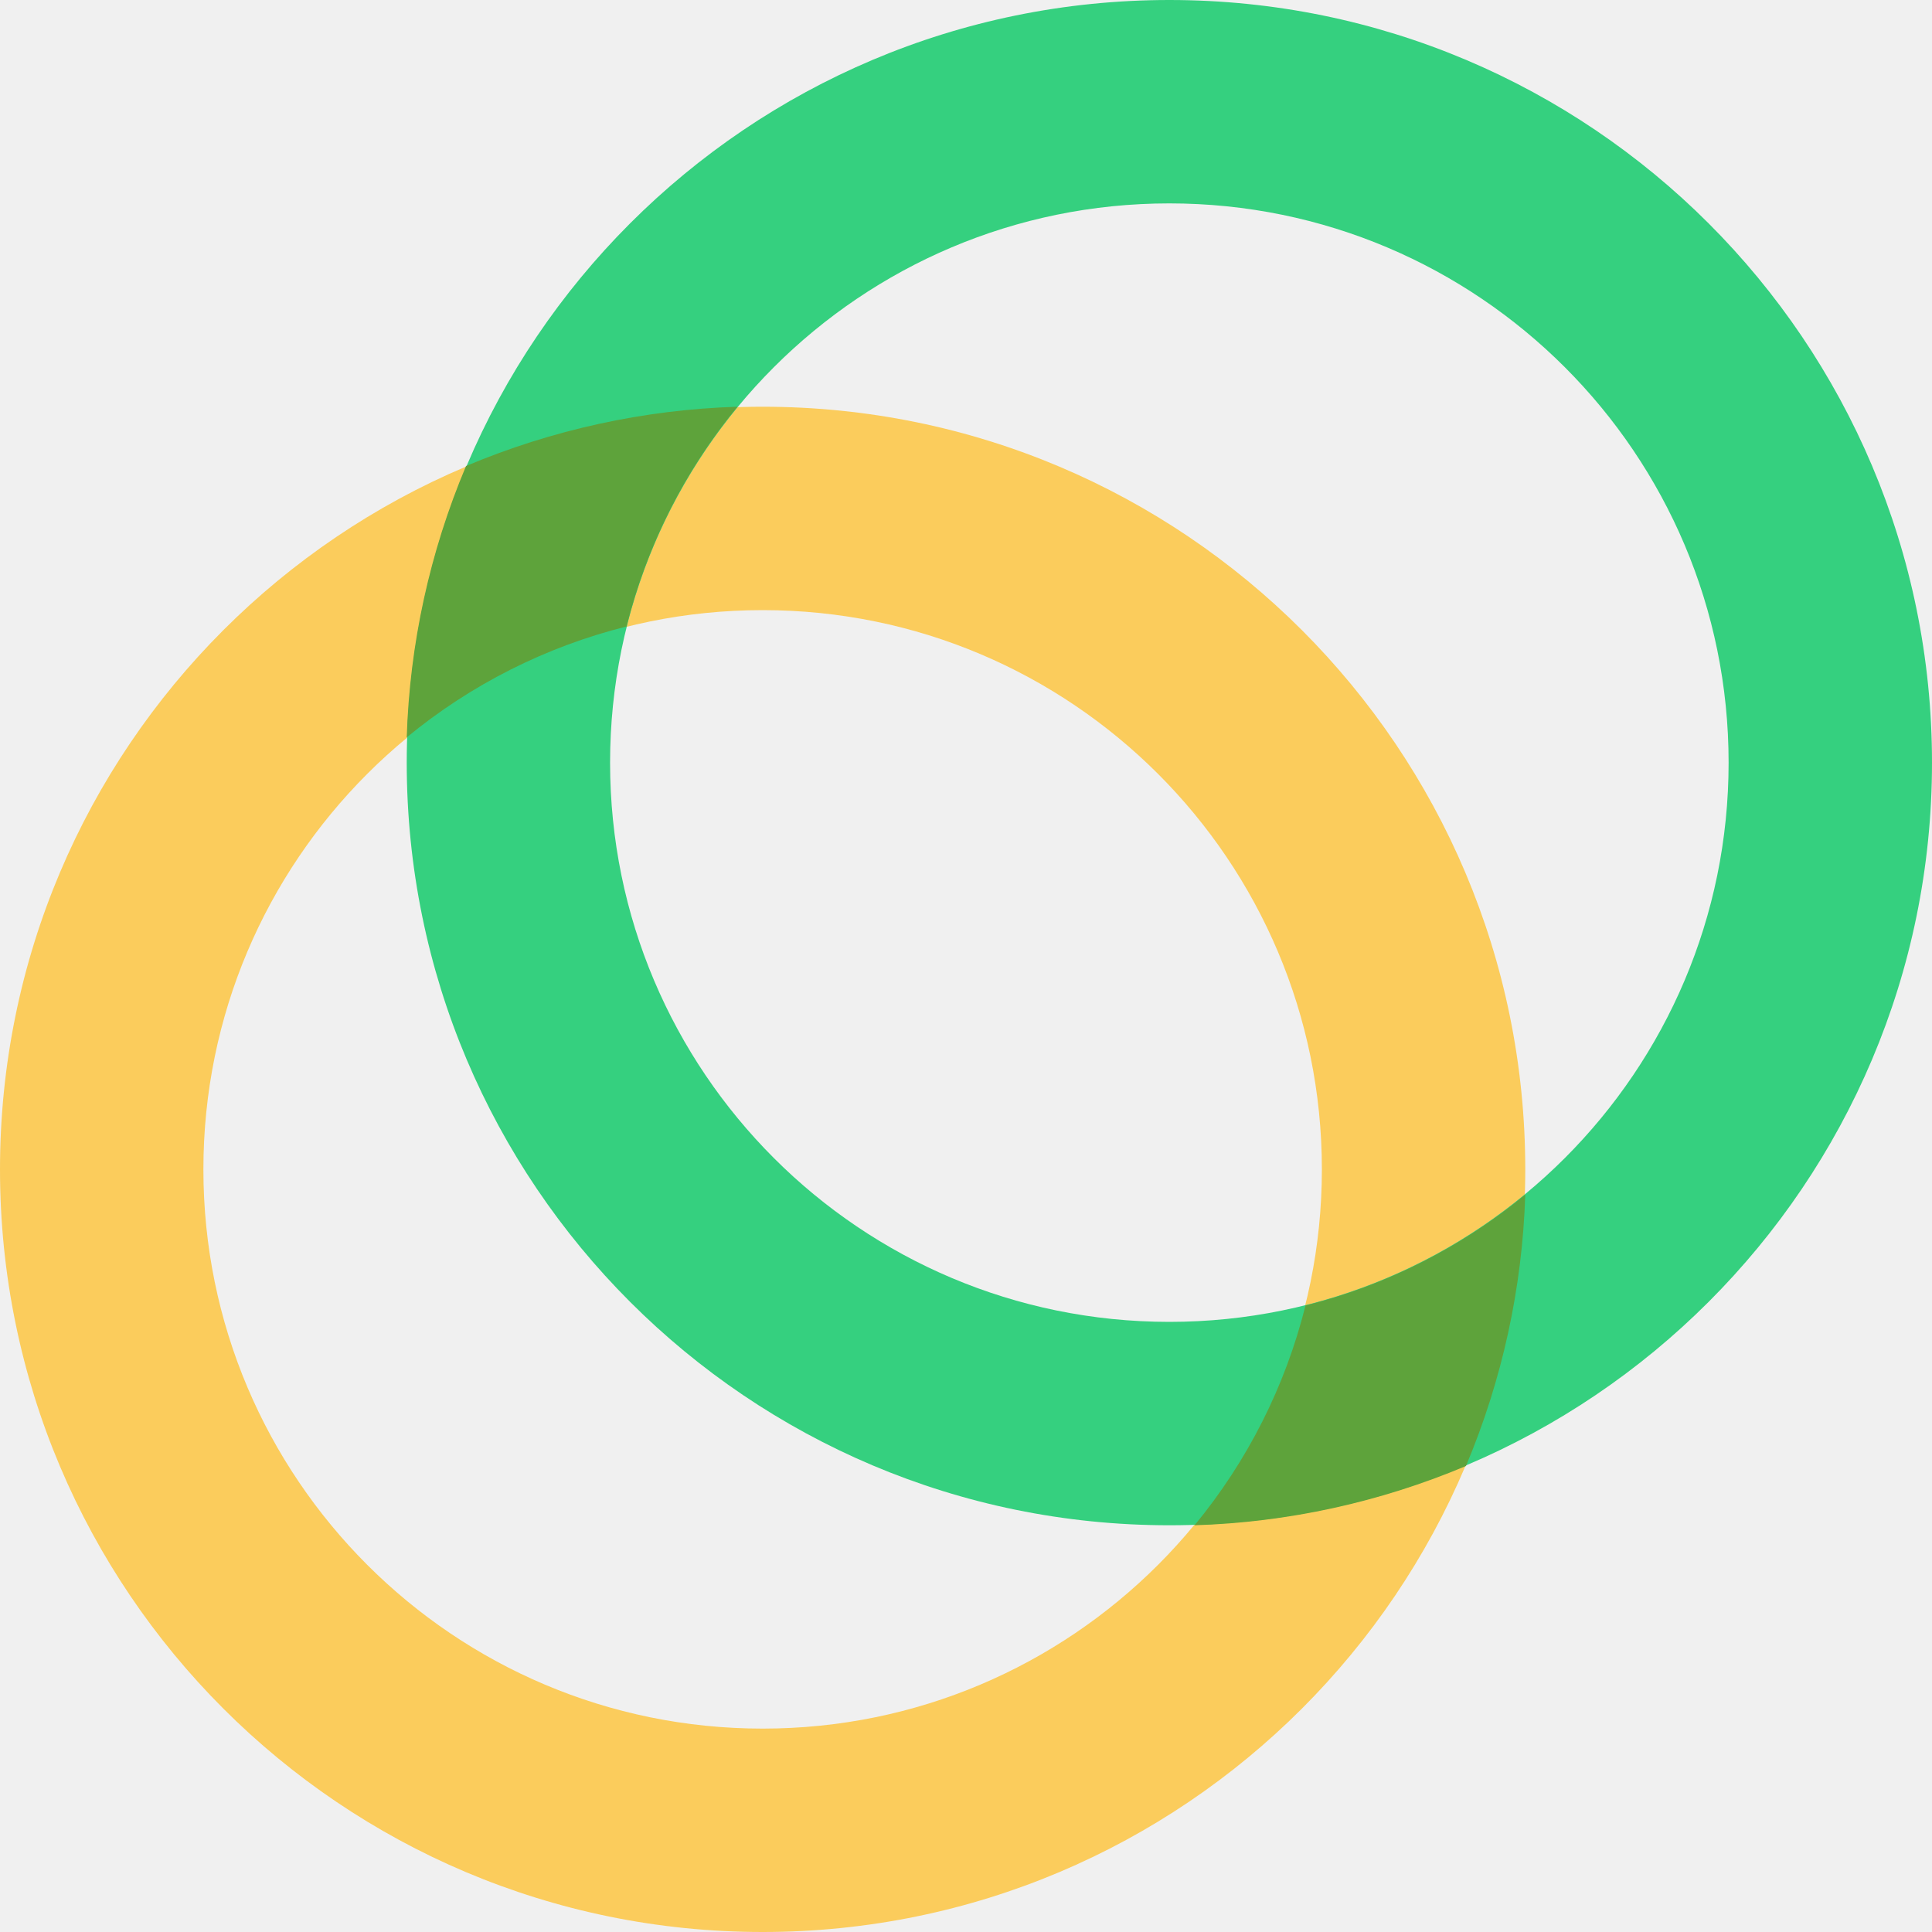
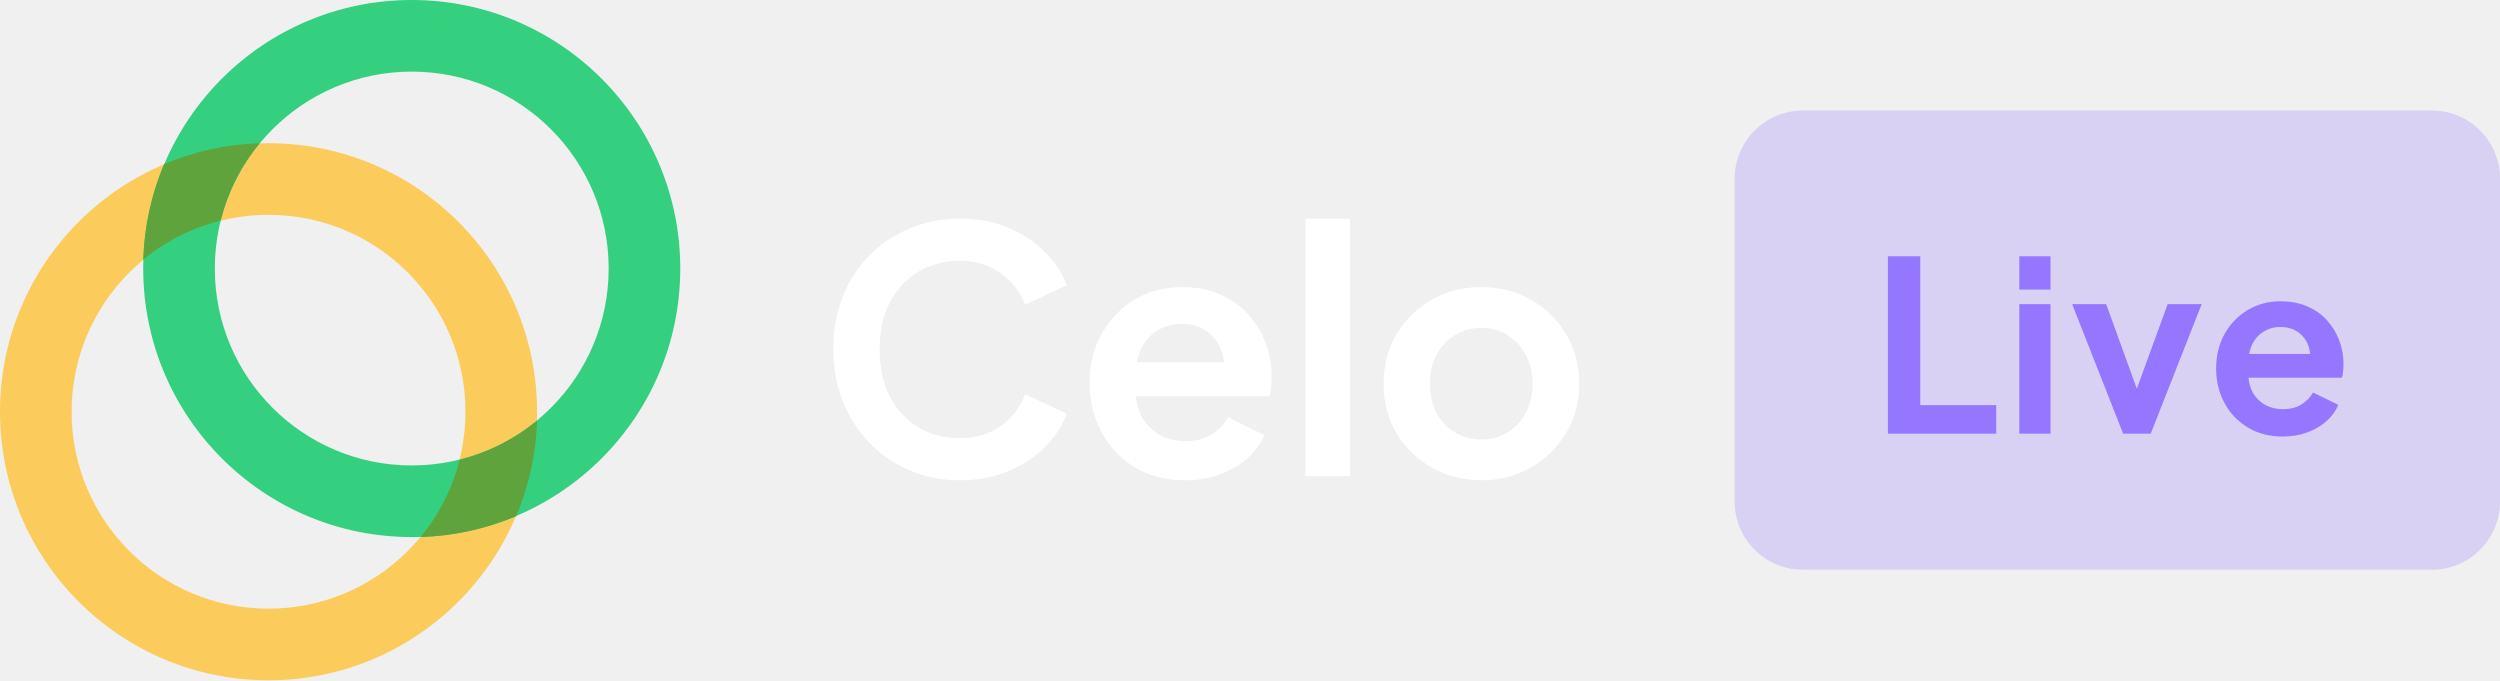
- <svg xmlns="http://www.w3.org/2000/svg" width="40" height="40" viewBox="0 0 40 40" fill="none">
-   <g clip-path="url(#clip0_432_1037)">
+ <svg xmlns="http://www.w3.org/2000/svg" width="147" height="40" viewBox="0 0 147 40" fill="none">
+   <g clip-path="url(#clip0_432_1046)">
    <path d="M15.79 35.789C22.184 35.789 27.368 30.605 27.368 24.211C27.368 17.816 22.184 12.632 15.79 12.632C9.395 12.632 4.211 17.816 4.211 24.211C4.211 30.605 9.395 35.789 15.79 35.789ZM15.79 40C7.069 40 0 32.931 0 24.211C0 15.491 7.069 8.421 15.79 8.421C24.509 8.421 31.579 15.491 31.579 24.211C31.579 32.931 24.509 40 15.79 40Z" fill="#FBCC5C" />
    <path d="M24.21 27.368C30.605 27.368 35.789 22.184 35.789 15.79C35.789 9.395 30.605 4.211 24.21 4.211C17.815 4.211 12.631 9.395 12.631 15.79C12.631 22.184 17.815 27.368 24.21 27.368ZM24.21 31.579C15.49 31.579 8.421 24.509 8.421 15.79C8.421 7.069 15.49 0 24.21 0C32.93 0 40 7.069 40 15.79C40 24.509 32.93 31.579 24.21 31.579Z" fill="#35D07F" />
    <path d="M24.732 31.579C25.827 30.252 26.612 28.698 27.029 27.029C28.698 26.612 30.252 25.827 31.579 24.733C31.518 26.665 31.102 28.57 30.351 30.352C28.569 31.102 26.665 31.519 24.732 31.579ZM12.971 12.971C11.302 13.388 9.748 14.173 8.421 15.267C8.481 13.335 8.898 11.43 9.649 9.648C11.43 8.898 13.335 8.481 15.268 8.421C14.173 9.748 13.388 11.302 12.971 12.971Z" fill="#5EA33B" />
  </g>
+   <path d="M56.44 28.24C55.373 28.24 54.387 28.047 53.48 27.66C52.587 27.273 51.8 26.733 51.12 26.04C50.453 25.347 49.933 24.533 49.56 23.6C49.187 22.667 49 21.647 49 20.54C49 19.433 49.18 18.413 49.54 17.48C49.913 16.533 50.433 15.72 51.1 15.04C51.78 14.347 52.573 13.813 53.48 13.44C54.387 13.053 55.373 12.86 56.44 12.86C57.507 12.86 58.46 13.04 59.3 13.4C60.153 13.76 60.873 14.24 61.46 14.84C62.047 15.427 62.467 16.073 62.72 16.78L60.28 17.92C60 17.173 59.527 16.56 58.86 16.08C58.193 15.587 57.387 15.34 56.44 15.34C55.507 15.34 54.68 15.56 53.96 16C53.253 16.44 52.7 17.047 52.3 17.82C51.913 18.593 51.72 19.5 51.72 20.54C51.72 21.58 51.913 22.493 52.3 23.28C52.7 24.053 53.253 24.66 53.96 25.1C54.68 25.54 55.507 25.76 56.44 25.76C57.387 25.76 58.193 25.52 58.86 25.04C59.527 24.547 60 23.927 60.28 23.18L62.72 24.32C62.467 25.027 62.047 25.68 61.46 26.28C60.873 26.867 60.153 27.34 59.3 27.7C58.46 28.06 57.507 28.24 56.44 28.24ZM69.673 28.24C68.553 28.24 67.573 27.987 66.733 27.48C65.893 26.973 65.24 26.287 64.773 25.42C64.306 24.553 64.073 23.593 64.073 22.54C64.073 21.447 64.306 20.48 64.773 19.64C65.253 18.787 65.9 18.113 66.713 17.62C67.54 17.127 68.46 16.88 69.473 16.88C70.326 16.88 71.073 17.02 71.713 17.3C72.366 17.58 72.92 17.967 73.373 18.46C73.826 18.953 74.173 19.52 74.413 20.16C74.653 20.787 74.773 21.467 74.773 22.2C74.773 22.387 74.76 22.58 74.733 22.78C74.72 22.98 74.686 23.153 74.633 23.3H66.233V21.3H73.153L71.913 22.24C72.033 21.627 72 21.08 71.813 20.6C71.64 20.12 71.346 19.74 70.933 19.46C70.533 19.18 70.046 19.04 69.473 19.04C68.926 19.04 68.44 19.18 68.013 19.46C67.586 19.727 67.26 20.127 67.033 20.66C66.82 21.18 66.74 21.813 66.793 22.56C66.74 23.227 66.826 23.82 67.053 24.34C67.293 24.847 67.64 25.24 68.093 25.52C68.56 25.8 69.093 25.94 69.693 25.94C70.293 25.94 70.8 25.813 71.213 25.56C71.64 25.307 71.973 24.967 72.213 24.54L74.333 25.58C74.12 26.1 73.786 26.56 73.333 26.96C72.88 27.36 72.34 27.673 71.713 27.9C71.1 28.127 70.42 28.24 69.673 28.24ZM76.759 28V12.86H79.379V28H76.759ZM87.118 28.24C86.052 28.24 85.078 27.993 84.198 27.5C83.332 27.007 82.638 26.333 82.118 25.48C81.612 24.627 81.358 23.653 81.358 22.56C81.358 21.467 81.612 20.493 82.118 19.64C82.638 18.787 83.332 18.113 84.198 17.62C85.065 17.127 86.031 16.88 87.098 16.88C88.178 16.88 89.151 17.127 90.018 17.62C90.885 18.113 91.572 18.787 92.078 19.64C92.598 20.493 92.858 21.467 92.858 22.56C92.858 23.653 92.598 24.627 92.078 25.48C91.558 26.333 90.865 27.007 89.998 27.5C89.132 27.993 88.171 28.24 87.118 28.24ZM87.098 25.84C87.698 25.84 88.218 25.7 88.658 25.42C89.112 25.14 89.465 24.753 89.718 24.26C89.985 23.767 90.118 23.2 90.118 22.56C90.118 21.92 89.985 21.36 89.718 20.88C89.465 20.387 89.112 20 88.658 19.72C88.218 19.427 87.698 19.28 87.098 19.28C86.511 19.28 85.992 19.427 85.538 19.72C85.085 20 84.725 20.387 84.458 20.88C84.205 21.373 84.078 21.933 84.078 22.56C84.078 23.187 84.205 23.753 84.458 24.26C84.725 24.753 85.085 25.14 85.538 25.42C85.992 25.7 86.511 25.84 87.098 25.84Z" fill="white" />
+   <path d="M102 10.5C102 8.291 103.791 6.5 106 6.5H143C145.209 6.5 147 8.291 147 10.5V29.5C147 31.709 145.209 33.5 143 33.5H106C103.791 33.5 102 31.709 102 29.5V10.5Z" fill="#7A55FF" fill-opacity="0.2" />
+   <path d="M111.008 25.5V15.07H112.912V23.82H117.378V25.5H111.008ZM118.736 25.5V17.884H120.57V25.5H118.736ZM118.736 17.03V15.07H120.57V17.03H118.736ZM124.839 25.5L121.843 17.884H123.845L126.015 23.876H125.273L127.457 17.884H129.459L126.463 25.5H124.839ZM134.228 25.668C133.444 25.668 132.758 25.491 132.17 25.136C131.582 24.781 131.125 24.301 130.798 23.694C130.471 23.087 130.308 22.415 130.308 21.678C130.308 20.913 130.471 20.236 130.798 19.648C131.134 19.051 131.587 18.579 132.156 18.234C132.735 17.889 133.379 17.716 134.088 17.716C134.685 17.716 135.208 17.814 135.656 18.01C136.113 18.206 136.501 18.477 136.818 18.822C137.135 19.167 137.378 19.564 137.546 20.012C137.714 20.451 137.798 20.927 137.798 21.44C137.798 21.571 137.789 21.706 137.77 21.846C137.761 21.986 137.737 22.107 137.7 22.21H131.82V20.81H136.664L135.796 21.468C135.88 21.039 135.857 20.656 135.726 20.32C135.605 19.984 135.399 19.718 135.11 19.522C134.83 19.326 134.489 19.228 134.088 19.228C133.705 19.228 133.365 19.326 133.066 19.522C132.767 19.709 132.539 19.989 132.38 20.362C132.231 20.726 132.175 21.169 132.212 21.692C132.175 22.159 132.235 22.574 132.394 22.938C132.562 23.293 132.805 23.568 133.122 23.764C133.449 23.96 133.822 24.058 134.242 24.058C134.662 24.058 135.017 23.969 135.306 23.792C135.605 23.615 135.838 23.377 136.006 23.078L137.49 23.806C137.341 24.17 137.107 24.492 136.79 24.772C136.473 25.052 136.095 25.271 135.656 25.43C135.227 25.589 134.751 25.668 134.228 25.668Z" fill="#9577FF" />
  <defs>
-     <clipPath id="clip0_432_1037">
+     <clipPath id="clip0_432_1046">
      <rect width="40" height="40" fill="white" />
    </clipPath>
  </defs>
</svg>
